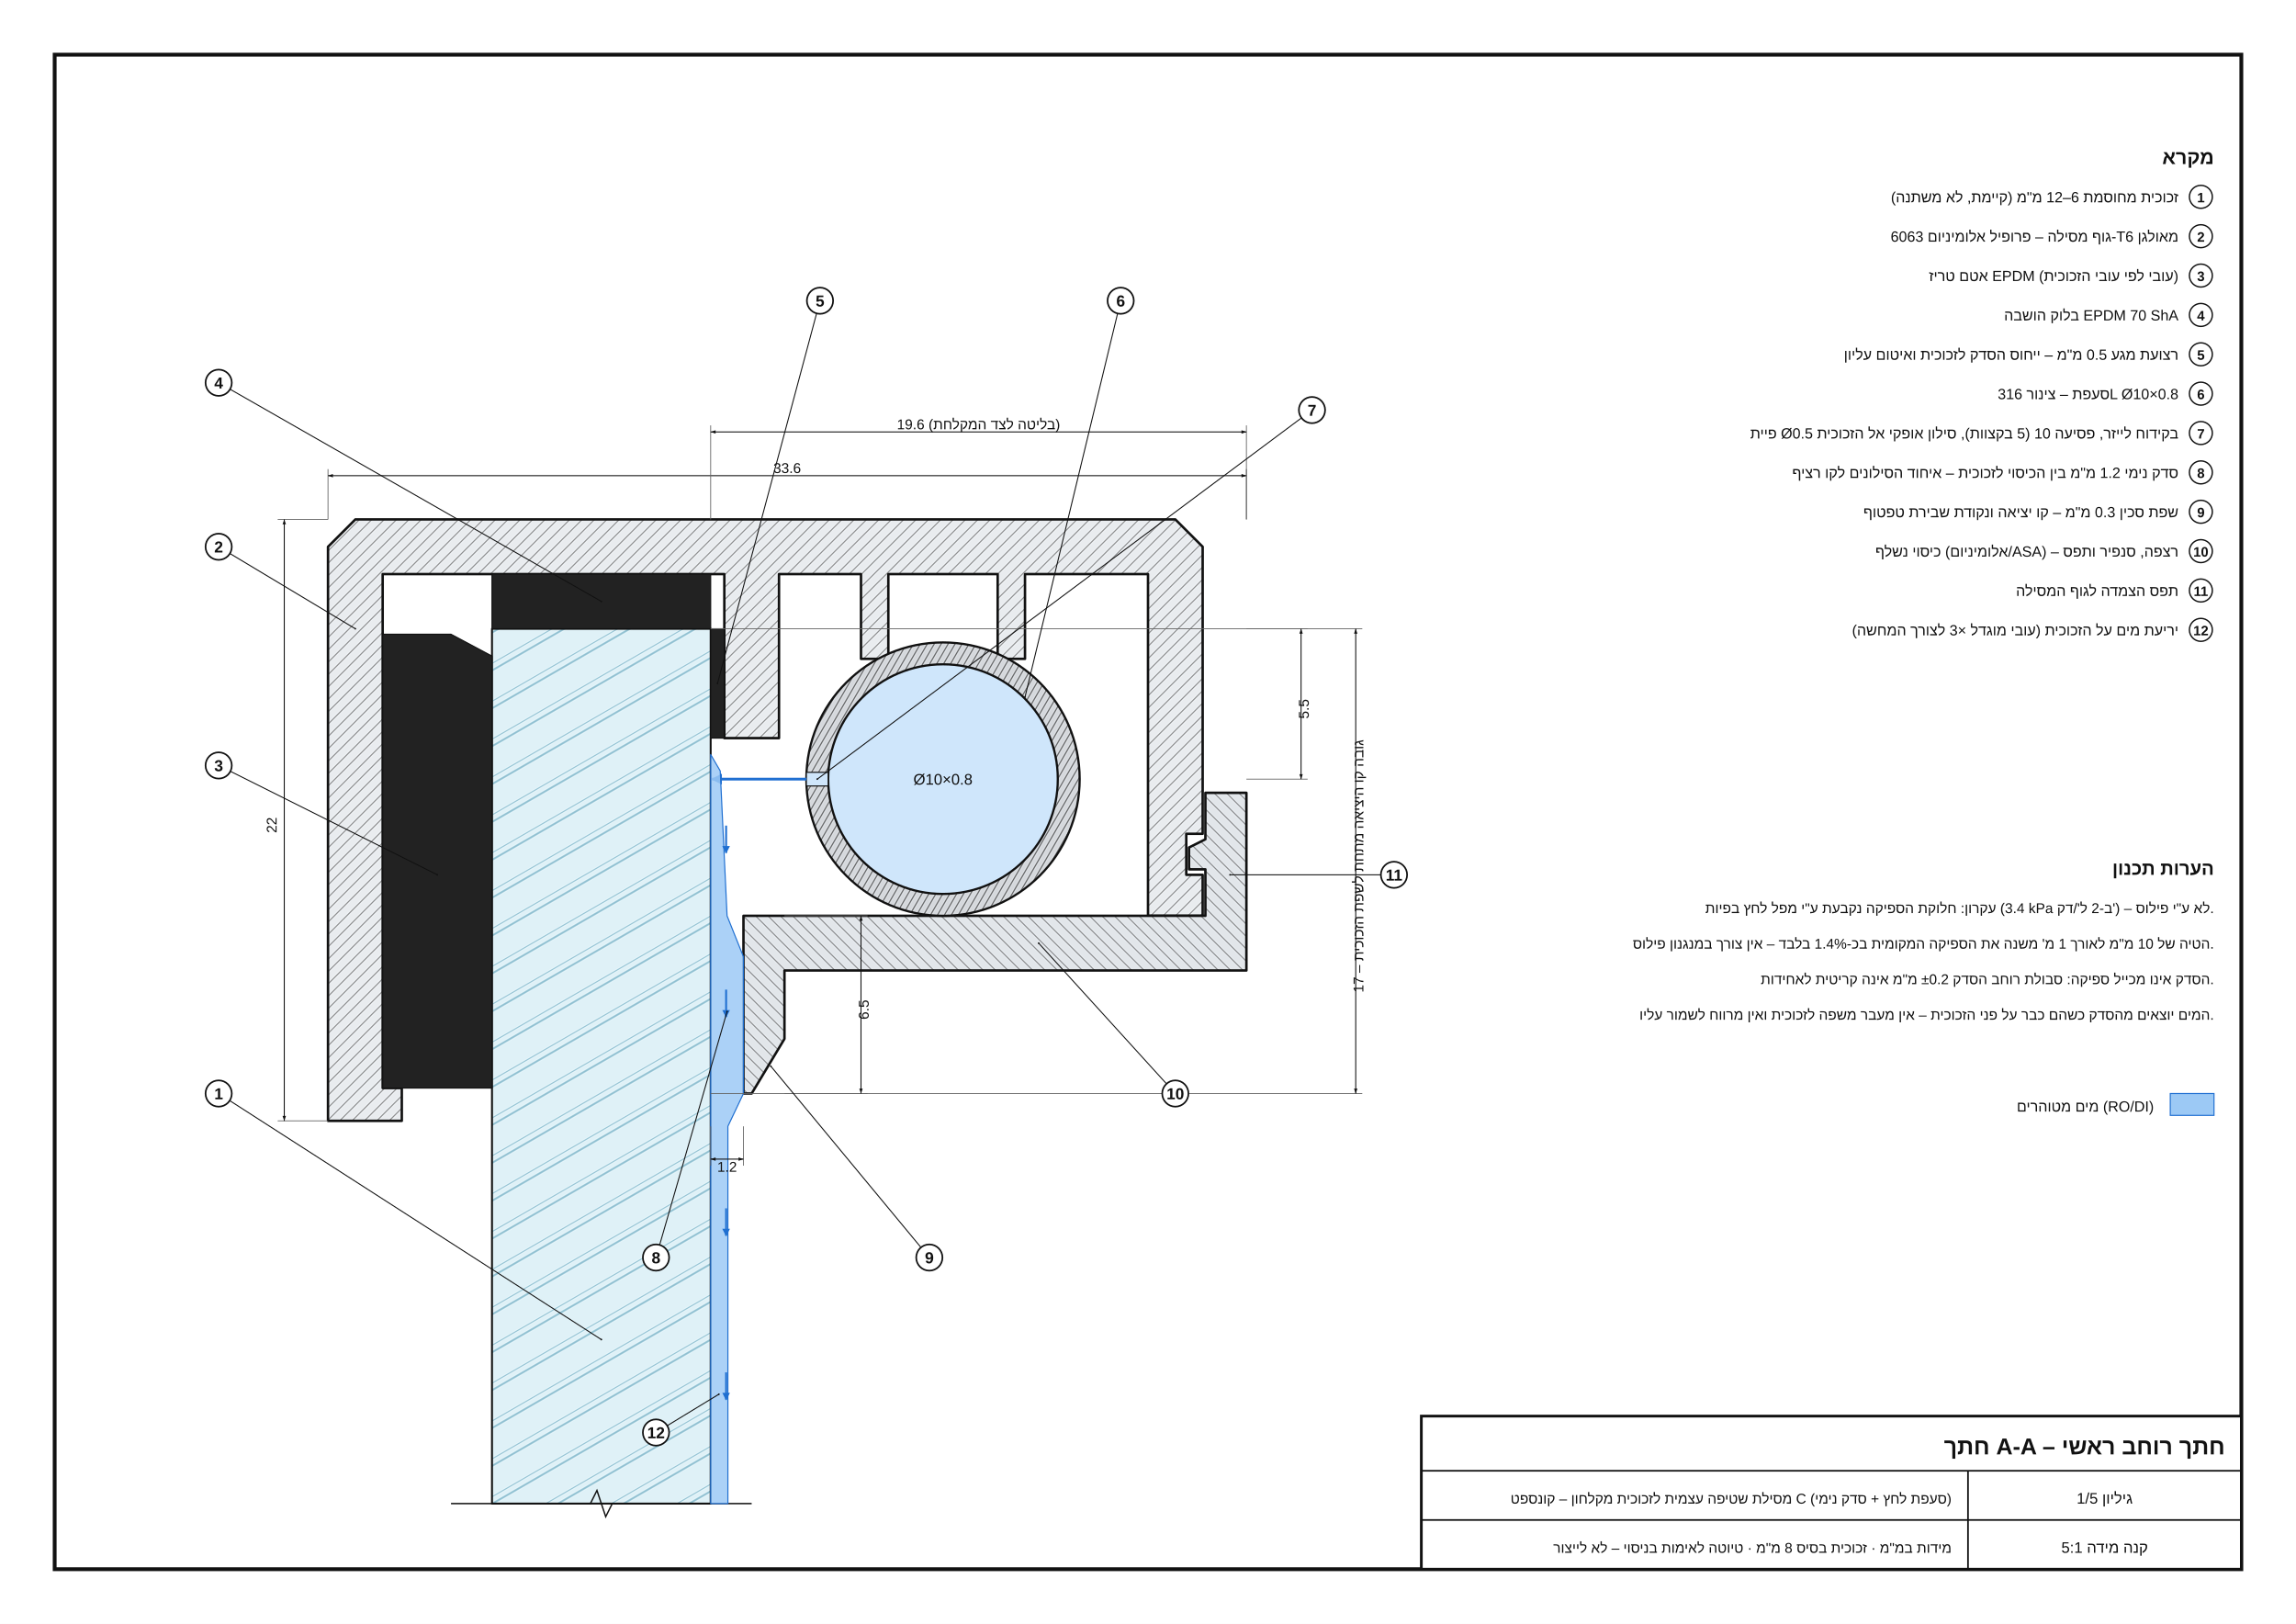
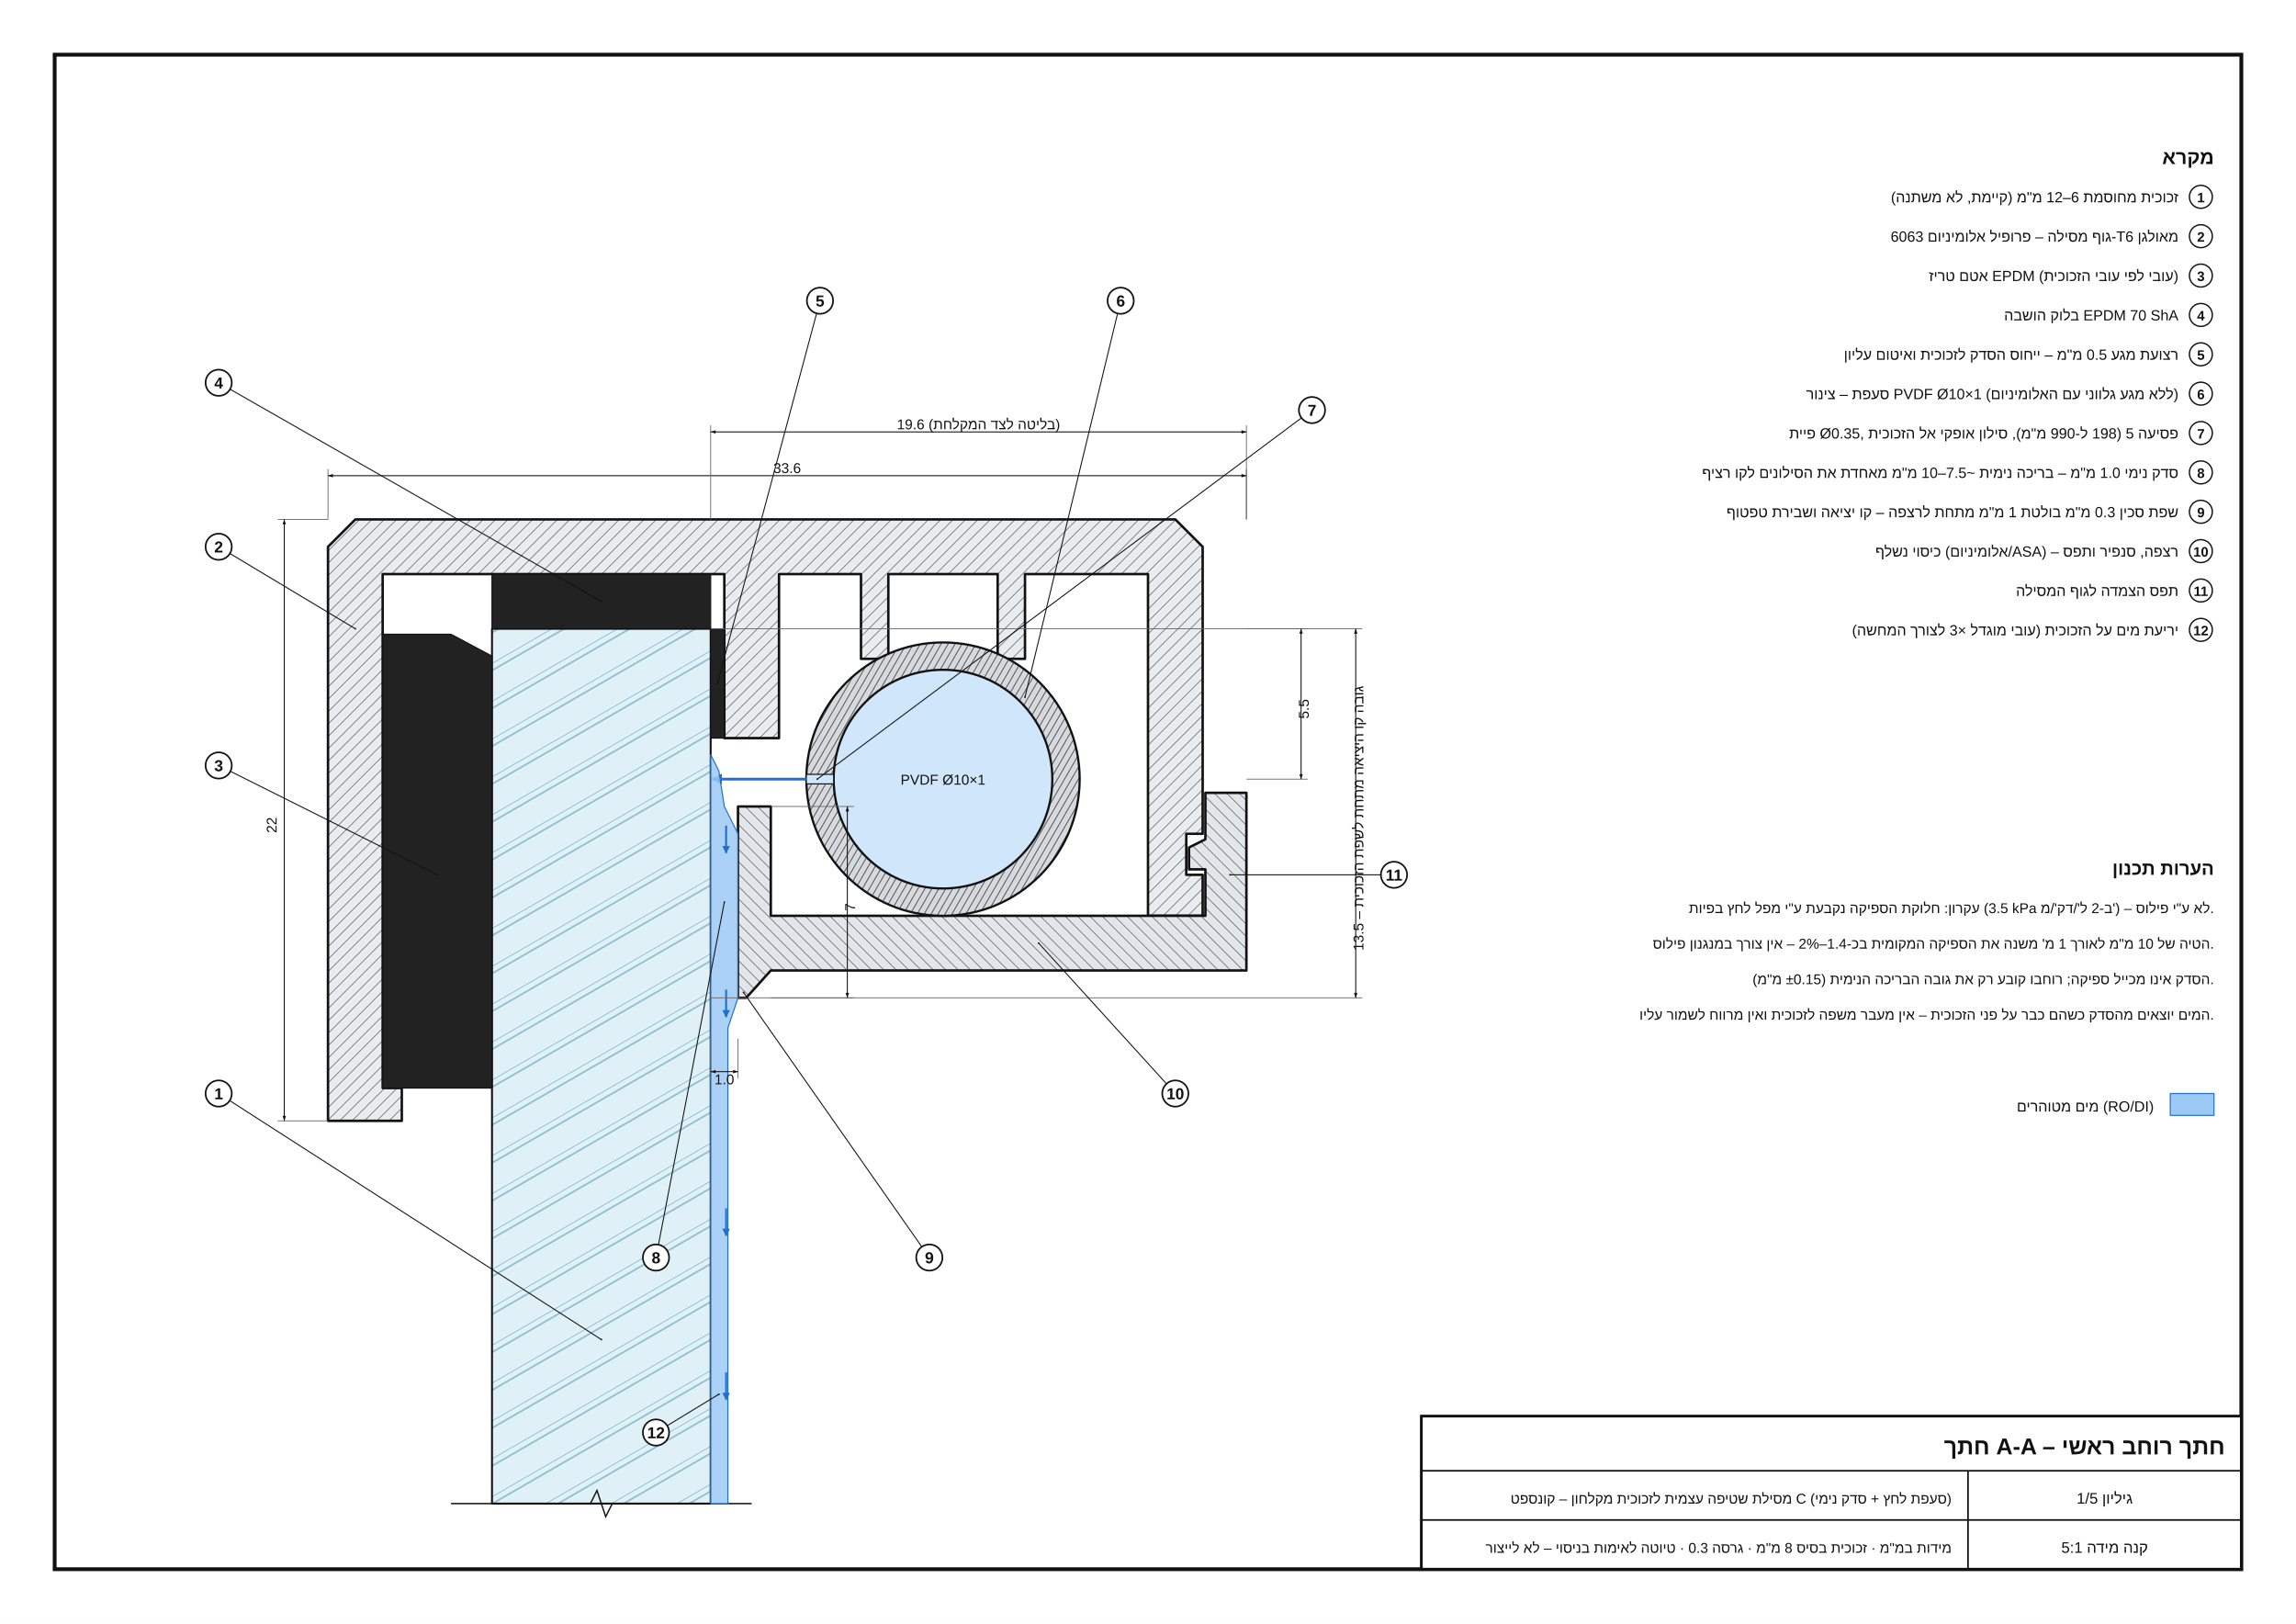
<svg xmlns="http://www.w3.org/2000/svg" width="420mm" height="297mm" viewBox="0 0 420 297">
  <rect width="420" height="297" fill="#fff" />
  <defs>
    <marker id="arr" viewBox="0 0 10 10" refX="10" refY="5" markerWidth="5" markerHeight="5" orient="auto-start-reverse">
      <path d="M0,1.5 L10,5 L0,8.5 z" fill="#111" />
    </marker>
    <marker id="flow" viewBox="0 0 10 10" refX="9" refY="5" markerWidth="4" markerHeight="4" orient="auto">
      <path d="M0,0 L10,5 L0,10 z" fill="#1f6fd1" />
    </marker>
    <marker id="dot" viewBox="0 0 10 10" refX="5" refY="5" markerWidth="2.2" markerHeight="2.2">
      <circle cx="5" cy="5" r="4" fill="#111" />
    </marker>
    <pattern id="hAl" patternUnits="userSpaceOnUse" width="1.6" height="1.6" patternTransform="rotate(45)">
      <rect width="1.6" height="1.6" fill="#e9ecef" />
      <line x1="0" y1="0" x2="0" y2="1.6" stroke="#555" stroke-width="0.22" />
    </pattern>
    <pattern id="hCov" patternUnits="userSpaceOnUse" width="1.6" height="1.6" patternTransform="rotate(-45)">
      <rect width="1.6" height="1.6" fill="#e2e6ea" />
      <line x1="0" y1="0" x2="0" y2="1.6" stroke="#555" stroke-width="0.22" />
    </pattern>
    <pattern id="hSS" patternUnits="userSpaceOnUse" width="1.1" height="1.1" patternTransform="rotate(30)">
      <rect width="1.1" height="1.1" fill="#d5d8dc" />
      <line x1="0" y1="0" x2="0" y2="1.1" stroke="#333" stroke-width="0.25" />
    </pattern>
    <pattern id="hGl" patternUnits="userSpaceOnUse" width="6" height="6" patternTransform="rotate(60)">
      <rect width="6" height="6" fill="#dff1f7" />
      <line x1="0" y1="0" x2="0" y2="6" stroke="#7fb6c9" stroke-width="0.25" />
      <line x1="1.2" y1="0" x2="1.2" y2="6" stroke="#7fb6c9" stroke-width="0.25" />
    </pattern>
  </defs>
  <polygon points="90.000,275.000 130.000,275.000 130.000,115.000 90.000,115.000" fill="url(#hGl)" stroke="#111" stroke-width="0.35" stroke-linejoin="round" />
  <path d="M82.5,275.0 L108.0,275.0 l1.2,-2.4 l1.6,4.8 l1.2,-2.4 L137.5,275.0" stroke="#111" stroke-width="0.25" fill="none" />
  <polygon points="60.000,205.000 73.500,205.000 73.500,199.000 70.000,199.000 70.000,105.000 132.500,105.000 132.500,135.000 142.500,135.000 142.500,105.000 157.500,105.000 157.500,120.500 162.500,120.500 162.500,105.000 182.500,105.000 182.500,120.500 187.500,120.500 187.500,105.000 210.000,105.000 210.000,167.500 220.000,167.500 220.000,160.000 217.000,160.000 217.000,152.500 220.000,152.500 220.000,100.000 215.000,95.000 65.000,95.000 60.000,100.000" fill="url(#hAl)" stroke="#111" stroke-width="0.45" stroke-linejoin="round" />
-   <polygon points="136.000,200.000 137.500,200.000 143.500,190.000 143.500,177.500 228.000,177.500 228.000,145.000 220.500,145.000 220.500,153.500 217.500,155.000 217.500,159.000 220.500,159.000 220.500,167.500 136.000,167.500" fill="url(#hCov)" stroke="#111" stroke-width="0.45" stroke-linejoin="round" />
+   <polygon points="135.000,182.500 136.500,182.500 141.000,177.500 228.000,177.500 228.000,145.000 220.500,145.000 220.500,153.500 217.500,155.000 217.500,159.000 220.500,159.000 220.500,167.500 141.000,167.500 141.000,147.500 135.000,147.500" fill="url(#hCov)" stroke="#111" stroke-width="0.45" stroke-linejoin="round" />
  <polygon points="130.000,135.000 132.500,135.000 132.500,115.000 130.000,115.000" fill="#222" stroke="#111" stroke-width="0.2" stroke-linejoin="round" />
  <polygon points="90.000,115.000 130.000,115.000 130.000,105.000 90.000,105.000" fill="#222" stroke="#111" stroke-width="0.2" stroke-linejoin="round" />
  <polygon points="70.000,199.000 90.000,199.000 90.000,120.000 82.500,116.000 70.000,116.000" fill="#222" stroke="#111" stroke-width="0.2" stroke-linejoin="round" />
  <circle cx="172.500" cy="142.500" r="25.000" fill="url(#hSS)" stroke="#111" stroke-width="0.4" />
-   <circle cx="172.500" cy="142.500" r="21.000" fill="#cfe6fb" stroke="#111" stroke-width="0.4" />
-   <polygon points="147.500,143.750 151.500,143.750 151.500,141.250 147.500,141.250" fill="#cfe6fb" stroke="#111" stroke-width="0.2" stroke-linejoin="round" />
+   <circle cx="172.500" cy="142.500" r="20.000" fill="#cfe6fb" stroke="#111" stroke-width="0.4" />
+   <polygon points="147.500,143.375 152.500,143.375 152.500,141.625 147.500,141.625" fill="#cfe6fb" stroke="#111" stroke-width="0.2" stroke-linejoin="round" />
  <line x1="147.500" y1="142.500" x2="130.250" y2="142.500" stroke="#1f6fd1" stroke-width="0.5" marker-end="url(#flow)" />
-   <polygon points="130.000,138.000 131.750,141.000 133.000,167.500 136.000,175.000 136.000,200.000 133.150,206.000 133.150,275.000 130.000,275.000" fill="#9cc9f5" stroke="#1f6fd1" stroke-width="0.2" stroke-linejoin="round" fill-opacity="0.85" />
+   <polygon points="130.000,138.000 131.500,141.000 132.500,147.500 135.000,152.500 135.000,182.500 133.150,188.000 133.150,275.000 130.000,275.000" fill="#9cc9f5" stroke="#1f6fd1" stroke-width="0.2" stroke-linejoin="round" fill-opacity="0.85" />
  <line x1="132.825" y1="151.000" x2="132.825" y2="156.000" stroke="#1f6fd1" stroke-width="0.35" marker-end="url(#flow)" />
  <line x1="132.825" y1="181.000" x2="132.825" y2="186.000" stroke="#1f6fd1" stroke-width="0.35" marker-end="url(#flow)" />
  <line x1="132.825" y1="221.000" x2="132.825" y2="226.000" stroke="#1f6fd1" stroke-width="0.35" marker-end="url(#flow)" />
  <line x1="132.825" y1="251.000" x2="132.825" y2="256.000" stroke="#1f6fd1" stroke-width="0.35" marker-end="url(#flow)" />
  <line x1="60.000" y1="95.000" x2="60.000" y2="85.800" stroke="#666" stroke-width="0.15" />
  <line x1="228.000" y1="95.000" x2="228.000" y2="85.800" stroke="#666" stroke-width="0.15" />
  <line x1="60.000" y1="87.000" x2="228.000" y2="87.000" stroke="#111" stroke-width="0.18" marker-start="url(#arr)" marker-end="url(#arr)" />
  <text x="144.00" y="86.51" font-family="Arial, 'Noto Sans Hebrew', 'DejaVu Sans', sans-serif" font-size="2.6" text-anchor="middle" fill="#111" font-weight="normal">33.6</text>
  <line x1="60.000" y1="205.000" x2="50.800" y2="205.000" stroke="#666" stroke-width="0.15" />
  <line x1="60.000" y1="95.000" x2="50.800" y2="95.000" stroke="#666" stroke-width="0.15" />
  <line x1="52.000" y1="205.000" x2="52.000" y2="95.000" stroke="#111" stroke-width="0.18" marker-start="url(#arr)" marker-end="url(#arr)" />
  <text x="50.60" y="150.91" font-family="Arial, 'Noto Sans Hebrew', 'DejaVu Sans', sans-serif" font-size="2.6" text-anchor="middle" fill="#111" font-weight="normal" transform="rotate(-90.0 50.60 150.91)">22</text>
-   <line x1="130.000" y1="200.000" x2="249.200" y2="200.000" stroke="#666" stroke-width="0.15" />
+   <line x1="130.000" y1="182.500" x2="249.200" y2="182.500" stroke="#666" stroke-width="0.15" />
  <line x1="130.000" y1="115.000" x2="249.200" y2="115.000" stroke="#666" stroke-width="0.15" />
-   <line x1="248.000" y1="200.000" x2="248.000" y2="115.000" stroke="#111" stroke-width="0.18" marker-start="url(#arr)" marker-end="url(#arr)" />
-   <text x="249.40" y="158.41" font-family="Arial, 'Noto Sans Hebrew', 'DejaVu Sans', sans-serif" font-size="2.6" text-anchor="middle" fill="#111" font-weight="normal" transform="rotate(-90.0 249.40 158.41)">17 – גובה קו היציאה מתחת לשפת הזכוכית</text>
+   <line x1="248.000" y1="182.500" x2="248.000" y2="115.000" stroke="#111" stroke-width="0.18" marker-start="url(#arr)" marker-end="url(#arr)" />
+   <text x="249.40" y="149.66" font-family="Arial, 'Noto Sans Hebrew', 'DejaVu Sans', sans-serif" font-size="2.6" text-anchor="middle" fill="#111" font-weight="normal" transform="rotate(-90.0 249.40 149.66)">13.5 – גובה קו היציאה מתחת לשפת הזכוכית</text>
  <line x1="130.000" y1="95.000" x2="130.000" y2="77.800" stroke="#666" stroke-width="0.15" />
  <line x1="228.000" y1="95.000" x2="228.000" y2="77.800" stroke="#666" stroke-width="0.15" />
  <line x1="130.000" y1="79.000" x2="228.000" y2="79.000" stroke="#111" stroke-width="0.18" marker-start="url(#arr)" marker-end="url(#arr)" />
  <text x="179.00" y="78.51" font-family="Arial, 'Noto Sans Hebrew', 'DejaVu Sans', sans-serif" font-size="2.6" text-anchor="middle" fill="#111" font-weight="normal">19.6 (בליטה לצד המקלחת)</text>
-   <line x1="130.000" y1="206.000" x2="130.000" y2="213.200" stroke="#666" stroke-width="0.15" />
-   <line x1="136.000" y1="206.000" x2="136.000" y2="213.200" stroke="#666" stroke-width="0.15" />
-   <line x1="130.000" y1="212.000" x2="136.000" y2="212.000" stroke="#111" stroke-width="0.18" marker-start="url(#arr)" marker-end="url(#arr)" />
-   <text x="133.00" y="214.31" font-family="Arial, 'Noto Sans Hebrew', 'DejaVu Sans', sans-serif" font-size="2.6" text-anchor="middle" fill="#111" font-weight="normal">1.2</text>
+   <line x1="130.000" y1="190.000" x2="130.000" y2="197.200" stroke="#666" stroke-width="0.15" />
+   <line x1="135.000" y1="190.000" x2="135.000" y2="197.200" stroke="#666" stroke-width="0.15" />
+   <line x1="130.000" y1="196.000" x2="135.000" y2="196.000" stroke="#111" stroke-width="0.18" marker-start="url(#arr)" marker-end="url(#arr)" />
+   <text x="132.50" y="198.31" font-family="Arial, 'Noto Sans Hebrew', 'DejaVu Sans', sans-serif" font-size="2.6" text-anchor="middle" fill="#111" font-weight="normal">1.0</text>
  <line x1="228.000" y1="142.500" x2="239.200" y2="142.500" stroke="#666" stroke-width="0.15" />
  <line x1="228.000" y1="115.000" x2="239.200" y2="115.000" stroke="#666" stroke-width="0.15" />
  <line x1="238.000" y1="142.500" x2="238.000" y2="115.000" stroke="#111" stroke-width="0.18" marker-start="url(#arr)" marker-end="url(#arr)" />
  <text x="239.40" y="129.66" font-family="Arial, 'Noto Sans Hebrew', 'DejaVu Sans', sans-serif" font-size="2.6" text-anchor="middle" fill="#111" font-weight="normal" transform="rotate(-90.0 239.40 129.66)">5.5</text>
-   <line x1="143.500" y1="200.000" x2="158.700" y2="200.000" stroke="#666" stroke-width="0.15" />
-   <line x1="143.500" y1="167.500" x2="158.700" y2="167.500" stroke="#666" stroke-width="0.15" />
-   <line x1="157.500" y1="200.000" x2="157.500" y2="167.500" stroke="#111" stroke-width="0.18" marker-start="url(#arr)" marker-end="url(#arr)" />
-   <text x="158.90" y="184.66" font-family="Arial, 'Noto Sans Hebrew', 'DejaVu Sans', sans-serif" font-size="2.6" text-anchor="middle" fill="#111" font-weight="normal" transform="rotate(-90.0 158.90 184.66)">6.5</text>
-   <text x="172.50" y="143.50" font-family="Arial, 'Noto Sans Hebrew', 'DejaVu Sans', sans-serif" font-size="2.8" text-anchor="middle" fill="#111" font-weight="normal">Ø10×0.8</text>
+   <line x1="141.000" y1="182.500" x2="156.200" y2="182.500" stroke="#666" stroke-width="0.15" />
+   <line x1="141.000" y1="147.500" x2="156.200" y2="147.500" stroke="#666" stroke-width="0.15" />
+   <line x1="155.000" y1="182.500" x2="155.000" y2="147.500" stroke="#111" stroke-width="0.18" marker-start="url(#arr)" marker-end="url(#arr)" />
+   <text x="156.40" y="165.91" font-family="Arial, 'Noto Sans Hebrew', 'DejaVu Sans', sans-serif" font-size="2.6" text-anchor="middle" fill="#111" font-weight="normal" transform="rotate(-90.0 156.40 165.91)">7</text>
+   <text x="172.50" y="143.50" font-family="Arial, 'Noto Sans Hebrew', 'DejaVu Sans', sans-serif" font-size="2.6" text-anchor="middle" fill="#111" font-weight="normal">PVDF Ø10×1</text>
  <line x1="40.000" y1="200.000" x2="110.000" y2="245.000" stroke="#111" stroke-width="0.18" marker-end="url(#dot)" />
  <circle cx="40.000" cy="200.000" r="2.400" fill="#fff" stroke="#111" stroke-width="0.3" />
  <text x="40.00" y="201.05" font-family="Arial, 'Noto Sans Hebrew', 'DejaVu Sans', sans-serif" font-size="2.9" text-anchor="middle" fill="#111" font-weight="bold">1</text>
  <line x1="40.000" y1="100.000" x2="65.000" y2="115.000" stroke="#111" stroke-width="0.18" marker-end="url(#dot)" />
  <circle cx="40.000" cy="100.000" r="2.400" fill="#fff" stroke="#111" stroke-width="0.3" />
  <text x="40.00" y="101.05" font-family="Arial, 'Noto Sans Hebrew', 'DejaVu Sans', sans-serif" font-size="2.9" text-anchor="middle" fill="#111" font-weight="bold">2</text>
  <line x1="40.000" y1="140.000" x2="80.000" y2="160.000" stroke="#111" stroke-width="0.18" marker-end="url(#dot)" />
  <circle cx="40.000" cy="140.000" r="2.400" fill="#fff" stroke="#111" stroke-width="0.3" />
  <text x="40.00" y="141.05" font-family="Arial, 'Noto Sans Hebrew', 'DejaVu Sans', sans-serif" font-size="2.9" text-anchor="middle" fill="#111" font-weight="bold">3</text>
  <line x1="40.000" y1="70.000" x2="110.000" y2="110.000" stroke="#111" stroke-width="0.18" marker-end="url(#dot)" />
  <circle cx="40.000" cy="70.000" r="2.400" fill="#fff" stroke="#111" stroke-width="0.3" />
  <text x="40.00" y="71.05" font-family="Arial, 'Noto Sans Hebrew', 'DejaVu Sans', sans-serif" font-size="2.9" text-anchor="middle" fill="#111" font-weight="bold">4</text>
  <line x1="150.000" y1="55.000" x2="131.250" y2="125.000" stroke="#111" stroke-width="0.18" marker-end="url(#dot)" />
  <circle cx="150.000" cy="55.000" r="2.400" fill="#fff" stroke="#111" stroke-width="0.3" />
  <text x="150.00" y="56.05" font-family="Arial, 'Noto Sans Hebrew', 'DejaVu Sans', sans-serif" font-size="2.9" text-anchor="middle" fill="#111" font-weight="bold">5</text>
  <line x1="205.000" y1="55.000" x2="187.500" y2="127.500" stroke="#111" stroke-width="0.18" marker-end="url(#dot)" />
  <circle cx="205.000" cy="55.000" r="2.400" fill="#fff" stroke="#111" stroke-width="0.3" />
  <text x="205.00" y="56.05" font-family="Arial, 'Noto Sans Hebrew', 'DejaVu Sans', sans-serif" font-size="2.9" text-anchor="middle" fill="#111" font-weight="bold">6</text>
  <line x1="240.000" y1="75.000" x2="149.500" y2="142.500" stroke="#111" stroke-width="0.18" marker-end="url(#dot)" />
  <circle cx="240.000" cy="75.000" r="2.400" fill="#fff" stroke="#111" stroke-width="0.3" />
  <text x="240.00" y="76.05" font-family="Arial, 'Noto Sans Hebrew', 'DejaVu Sans', sans-serif" font-size="2.9" text-anchor="middle" fill="#111" font-weight="bold">7</text>
-   <line x1="120.000" y1="230.000" x2="133.000" y2="185.000" stroke="#111" stroke-width="0.18" marker-end="url(#dot)" />
+   <line x1="120.000" y1="230.000" x2="132.500" y2="165.000" stroke="#111" stroke-width="0.18" marker-end="url(#dot)" />
  <circle cx="120.000" cy="230.000" r="2.400" fill="#fff" stroke="#111" stroke-width="0.3" />
  <text x="120.00" y="231.05" font-family="Arial, 'Noto Sans Hebrew', 'DejaVu Sans', sans-serif" font-size="2.9" text-anchor="middle" fill="#111" font-weight="bold">8</text>
-   <line x1="170.000" y1="230.000" x2="141.000" y2="195.000" stroke="#111" stroke-width="0.18" marker-end="url(#dot)" />
+   <line x1="170.000" y1="230.000" x2="136.000" y2="181.500" stroke="#111" stroke-width="0.18" marker-end="url(#dot)" />
  <circle cx="170.000" cy="230.000" r="2.400" fill="#fff" stroke="#111" stroke-width="0.3" />
  <text x="170.00" y="231.05" font-family="Arial, 'Noto Sans Hebrew', 'DejaVu Sans', sans-serif" font-size="2.9" text-anchor="middle" fill="#111" font-weight="bold">9</text>
  <line x1="215.000" y1="200.000" x2="190.000" y2="172.500" stroke="#111" stroke-width="0.18" marker-end="url(#dot)" />
  <circle cx="215.000" cy="200.000" r="2.400" fill="#fff" stroke="#111" stroke-width="0.3" />
  <text x="215.00" y="201.05" font-family="Arial, 'Noto Sans Hebrew', 'DejaVu Sans', sans-serif" font-size="2.9" text-anchor="middle" fill="#111" font-weight="bold">10</text>
  <line x1="255.000" y1="160.000" x2="225.000" y2="160.000" stroke="#111" stroke-width="0.18" marker-end="url(#dot)" />
  <circle cx="255.000" cy="160.000" r="2.400" fill="#fff" stroke="#111" stroke-width="0.3" />
  <text x="255.00" y="161.05" font-family="Arial, 'Noto Sans Hebrew', 'DejaVu Sans', sans-serif" font-size="2.9" text-anchor="middle" fill="#111" font-weight="bold">11</text>
  <line x1="120.000" y1="262.000" x2="131.500" y2="255.000" stroke="#111" stroke-width="0.18" marker-end="url(#dot)" />
  <circle cx="120.000" cy="262.000" r="2.400" fill="#fff" stroke="#111" stroke-width="0.3" />
  <text x="120.00" y="263.05" font-family="Arial, 'Noto Sans Hebrew', 'DejaVu Sans', sans-serif" font-size="2.9" text-anchor="middle" fill="#111" font-weight="bold">12</text>
  <text x="405.00" y="30.00" font-family="Arial, 'Noto Sans Hebrew', 'DejaVu Sans', sans-serif" font-size="3.6" text-anchor="end" fill="#111" font-weight="bold">מקרא</text>
  <circle cx="402.600" cy="36.000" r="2.100" fill="#fff" stroke="#111" stroke-width="0.25" />
  <text x="402.60" y="37.00" font-family="Arial, 'Noto Sans Hebrew', 'DejaVu Sans', sans-serif" font-size="2.5" text-anchor="middle" fill="#111" font-weight="bold">1</text>
  <text x="398.50" y="37.00" font-family="Arial, 'Noto Sans Hebrew', 'DejaVu Sans', sans-serif" font-size="2.7" text-anchor="end" fill="#111" font-weight="normal">זכוכית מחוסמת 6–12 מ"מ (קיימת, לא משתנה)</text>
  <circle cx="402.600" cy="43.200" r="2.100" fill="#fff" stroke="#111" stroke-width="0.25" />
  <text x="402.60" y="44.20" font-family="Arial, 'Noto Sans Hebrew', 'DejaVu Sans', sans-serif" font-size="2.5" text-anchor="middle" fill="#111" font-weight="bold">2</text>
  <text x="398.50" y="44.20" font-family="Arial, 'Noto Sans Hebrew', 'DejaVu Sans', sans-serif" font-size="2.7" text-anchor="end" fill="#111" font-weight="normal">גוף מסילה – פרופיל אלומיניום 6063-T6 מאולגן</text>
  <circle cx="402.600" cy="50.400" r="2.100" fill="#fff" stroke="#111" stroke-width="0.25" />
  <text x="402.60" y="51.40" font-family="Arial, 'Noto Sans Hebrew', 'DejaVu Sans', sans-serif" font-size="2.5" text-anchor="middle" fill="#111" font-weight="bold">3</text>
  <text x="398.50" y="51.40" font-family="Arial, 'Noto Sans Hebrew', 'DejaVu Sans', sans-serif" font-size="2.7" text-anchor="end" fill="#111" font-weight="normal">אטם טריז EPDM (עובי לפי עובי הזכוכית)</text>
  <circle cx="402.600" cy="57.600" r="2.100" fill="#fff" stroke="#111" stroke-width="0.25" />
  <text x="402.60" y="58.60" font-family="Arial, 'Noto Sans Hebrew', 'DejaVu Sans', sans-serif" font-size="2.5" text-anchor="middle" fill="#111" font-weight="bold">4</text>
  <text x="398.50" y="58.60" font-family="Arial, 'Noto Sans Hebrew', 'DejaVu Sans', sans-serif" font-size="2.7" text-anchor="end" fill="#111" font-weight="normal">בלוק הושבה EPDM 70 ShA</text>
  <circle cx="402.600" cy="64.800" r="2.100" fill="#fff" stroke="#111" stroke-width="0.25" />
  <text x="402.60" y="65.80" font-family="Arial, 'Noto Sans Hebrew', 'DejaVu Sans', sans-serif" font-size="2.5" text-anchor="middle" fill="#111" font-weight="bold">5</text>
  <text x="398.50" y="65.80" font-family="Arial, 'Noto Sans Hebrew', 'DejaVu Sans', sans-serif" font-size="2.7" text-anchor="end" fill="#111" font-weight="normal">רצועת מגע 0.5 מ"מ – ייחוס הסדק לזכוכית ואיטום עליון</text>
  <circle cx="402.600" cy="72.000" r="2.100" fill="#fff" stroke="#111" stroke-width="0.25" />
  <text x="402.60" y="73.00" font-family="Arial, 'Noto Sans Hebrew', 'DejaVu Sans', sans-serif" font-size="2.5" text-anchor="middle" fill="#111" font-weight="bold">6</text>
-   <text x="398.50" y="73.00" font-family="Arial, 'Noto Sans Hebrew', 'DejaVu Sans', sans-serif" font-size="2.7" text-anchor="end" fill="#111" font-weight="normal">סעפת – צינור 316L Ø10×0.8</text>
+   <text x="398.50" y="73.00" font-family="Arial, 'Noto Sans Hebrew', 'DejaVu Sans', sans-serif" font-size="2.7" text-anchor="end" fill="#111" font-weight="normal">סעפת – צינור PVDF Ø10×1 (ללא מגע גלווני עם האלומיניום)</text>
  <circle cx="402.600" cy="79.200" r="2.100" fill="#fff" stroke="#111" stroke-width="0.25" />
  <text x="402.60" y="80.20" font-family="Arial, 'Noto Sans Hebrew', 'DejaVu Sans', sans-serif" font-size="2.5" text-anchor="middle" fill="#111" font-weight="bold">7</text>
-   <text x="398.50" y="80.20" font-family="Arial, 'Noto Sans Hebrew', 'DejaVu Sans', sans-serif" font-size="2.7" text-anchor="end" fill="#111" font-weight="normal">פיית Ø0.5 בקידוח לייזר, פסיעה 10 (5 בקצוות), סילון אופקי אל הזכוכית</text>
+   <text x="398.50" y="80.20" font-family="Arial, 'Noto Sans Hebrew', 'DejaVu Sans', sans-serif" font-size="2.7" text-anchor="end" fill="#111" font-weight="normal">פיית Ø0.35, פסיעה 5 (198 ל-990 מ"מ), סילון אופקי אל הזכוכית</text>
  <circle cx="402.600" cy="86.400" r="2.100" fill="#fff" stroke="#111" stroke-width="0.25" />
  <text x="402.60" y="87.40" font-family="Arial, 'Noto Sans Hebrew', 'DejaVu Sans', sans-serif" font-size="2.5" text-anchor="middle" fill="#111" font-weight="bold">8</text>
-   <text x="398.50" y="87.40" font-family="Arial, 'Noto Sans Hebrew', 'DejaVu Sans', sans-serif" font-size="2.7" text-anchor="end" fill="#111" font-weight="normal">סדק נימי 1.2 מ"מ בין הכיסוי לזכוכית – איחוד הסילונים לקו רציף</text>
+   <text x="398.50" y="87.40" font-family="Arial, 'Noto Sans Hebrew', 'DejaVu Sans', sans-serif" font-size="2.7" text-anchor="end" fill="#111" font-weight="normal">סדק נימי 1.0 מ"מ – בריכה נימית ~7.5–10 מ"מ מאחדת את הסילונים לקו רציף</text>
  <circle cx="402.600" cy="93.600" r="2.100" fill="#fff" stroke="#111" stroke-width="0.25" />
  <text x="402.60" y="94.60" font-family="Arial, 'Noto Sans Hebrew', 'DejaVu Sans', sans-serif" font-size="2.5" text-anchor="middle" fill="#111" font-weight="bold">9</text>
-   <text x="398.50" y="94.60" font-family="Arial, 'Noto Sans Hebrew', 'DejaVu Sans', sans-serif" font-size="2.7" text-anchor="end" fill="#111" font-weight="normal">שפת סכין 0.3 מ"מ – קו יציאה ונקודת שבירת טפטוף</text>
+   <text x="398.50" y="94.60" font-family="Arial, 'Noto Sans Hebrew', 'DejaVu Sans', sans-serif" font-size="2.7" text-anchor="end" fill="#111" font-weight="normal">שפת סכין 0.3 מ"מ בולטת 1 מ"מ מתחת לרצפה – קו יציאה ושבירת טפטוף</text>
  <circle cx="402.600" cy="100.800" r="2.100" fill="#fff" stroke="#111" stroke-width="0.25" />
  <text x="402.60" y="101.80" font-family="Arial, 'Noto Sans Hebrew', 'DejaVu Sans', sans-serif" font-size="2.5" text-anchor="middle" fill="#111" font-weight="bold">10</text>
  <text x="398.50" y="101.80" font-family="Arial, 'Noto Sans Hebrew', 'DejaVu Sans', sans-serif" font-size="2.7" text-anchor="end" fill="#111" font-weight="normal">כיסוי נשלף (אלומיניום/ASA) – רצפה, סנפיר ותפס</text>
  <circle cx="402.600" cy="108.000" r="2.100" fill="#fff" stroke="#111" stroke-width="0.25" />
  <text x="402.60" y="109.00" font-family="Arial, 'Noto Sans Hebrew', 'DejaVu Sans', sans-serif" font-size="2.5" text-anchor="middle" fill="#111" font-weight="bold">11</text>
  <text x="398.50" y="109.00" font-family="Arial, 'Noto Sans Hebrew', 'DejaVu Sans', sans-serif" font-size="2.7" text-anchor="end" fill="#111" font-weight="normal">תפס הצמדה לגוף המסילה</text>
  <circle cx="402.600" cy="115.200" r="2.100" fill="#fff" stroke="#111" stroke-width="0.25" />
  <text x="402.60" y="116.20" font-family="Arial, 'Noto Sans Hebrew', 'DejaVu Sans', sans-serif" font-size="2.5" text-anchor="middle" fill="#111" font-weight="bold">12</text>
  <text x="398.50" y="116.20" font-family="Arial, 'Noto Sans Hebrew', 'DejaVu Sans', sans-serif" font-size="2.7" text-anchor="end" fill="#111" font-weight="normal">יריעת מים על הזכוכית (עובי מוגדל ×3 לצורך המחשה)</text>
  <text x="405.00" y="160.00" font-family="Arial, 'Noto Sans Hebrew', 'DejaVu Sans', sans-serif" font-size="3.4" text-anchor="end" fill="#111" font-weight="bold">הערות תכנון</text>
-   <text x="405.00" y="167.00" font-family="Arial, 'Noto Sans Hebrew', 'DejaVu Sans', sans-serif" font-size="2.6" text-anchor="end" fill="#111" font-weight="normal">עקרון: חלוקת הספיקה נקבעת ע"י מפל לחץ בפיות (3.4 kPa ב-2 ל'/דק') – לא ע"י פילוס.</text>
-   <text x="405.00" y="173.50" font-family="Arial, 'Noto Sans Hebrew', 'DejaVu Sans', sans-serif" font-size="2.6" text-anchor="end" fill="#111" font-weight="normal">הטיה של 10 מ"מ לאורך 1 מ' משנה את הספיקה המקומית בכ-1.4% בלבד – אין צורך במנגנון פילוס.</text>
-   <text x="405.00" y="180.00" font-family="Arial, 'Noto Sans Hebrew', 'DejaVu Sans', sans-serif" font-size="2.6" text-anchor="end" fill="#111" font-weight="normal">הסדק אינו מכייל ספיקה: סבולת רוחב הסדק ±0.2 מ"מ אינה קריטית לאחידות.</text>
+   <text x="405.00" y="167.00" font-family="Arial, 'Noto Sans Hebrew', 'DejaVu Sans', sans-serif" font-size="2.6" text-anchor="end" fill="#111" font-weight="normal">עקרון: חלוקת הספיקה נקבעת ע"י מפל לחץ בפיות (3.5 kPa ב-2 ל'/דק'/מ') – לא ע"י פילוס.</text>
+   <text x="405.00" y="173.50" font-family="Arial, 'Noto Sans Hebrew', 'DejaVu Sans', sans-serif" font-size="2.6" text-anchor="end" fill="#111" font-weight="normal">הטיה של 10 מ"מ לאורך 1 מ' משנה את הספיקה המקומית בכ-1.4–2% – אין צורך במנגנון פילוס.</text>
+   <text x="405.00" y="180.00" font-family="Arial, 'Noto Sans Hebrew', 'DejaVu Sans', sans-serif" font-size="2.6" text-anchor="end" fill="#111" font-weight="normal">הסדק אינו מכייל ספיקה; רוחבו קובע רק את גובה הבריכה הנימית (±0.15 מ"מ).</text>
  <text x="405.00" y="186.50" font-family="Arial, 'Noto Sans Hebrew', 'DejaVu Sans', sans-serif" font-size="2.6" text-anchor="end" fill="#111" font-weight="normal">המים יוצאים מהסדק כשהם כבר על פני הזכוכית – אין מעבר משפה לזכוכית ואין מרווח לשמור עליו.</text>
  <rect x="397" y="200" width="8" height="4" fill="#9cc9f5" stroke="#1f6fd1" stroke-width="0.2" />
  <text x="394.00" y="203.30" font-family="Arial, 'Noto Sans Hebrew', 'DejaVu Sans', sans-serif" font-size="2.7" text-anchor="end" fill="#111" font-weight="normal">מים מטוהרים (RO/DI)</text>
  <rect x="10" y="10" width="400" height="277" fill="none" stroke="#111" stroke-width="0.7" />
  <rect x="260" y="259" width="150" height="28" fill="#fff" stroke="#111" stroke-width="0.5" />
  <line x1="260.000" y1="269.000" x2="410.000" y2="269.000" stroke="#111" stroke-width="0.3" />
  <line x1="260.000" y1="278.000" x2="410.000" y2="278.000" stroke="#111" stroke-width="0.3" />
  <line x1="360.000" y1="269.000" x2="360.000" y2="287.000" stroke="#111" stroke-width="0.3" />
  <text x="407.00" y="266.00" font-family="Arial, 'Noto Sans Hebrew', 'DejaVu Sans', sans-serif" font-size="4.2" text-anchor="end" fill="#111" font-weight="bold">חתך A-A – חתך רוחב ראשי</text>
  <text x="357.00" y="275.00" font-family="Arial, 'Noto Sans Hebrew', 'DejaVu Sans', sans-serif" font-size="2.6" text-anchor="end" fill="#111" font-weight="normal">מסילת שטיפה עצמית לזכוכית מקלחון – קונספט C (סעפת לחץ + סדק נימי)</text>
-   <text x="357.00" y="284.00" font-family="Arial, 'Noto Sans Hebrew', 'DejaVu Sans', sans-serif" font-size="2.6" text-anchor="end" fill="#111" font-weight="normal">מידות במ"מ · זכוכית בסיס 8 מ"מ · טיוטה לאימות בניסוי – לא לייצור</text>
+   <text x="357.00" y="284.00" font-family="Arial, 'Noto Sans Hebrew', 'DejaVu Sans', sans-serif" font-size="2.6" text-anchor="end" fill="#111" font-weight="normal">מידות במ"מ · זכוכית בסיס 8 מ"מ · גרסה 0.3 · טיוטה לאימות בניסוי – לא לייצור</text>
  <text x="385.00" y="275.00" font-family="Arial, 'Noto Sans Hebrew', 'DejaVu Sans', sans-serif" font-size="2.8" text-anchor="middle" fill="#111" font-weight="normal">גיליון 1/5</text>
  <text x="385.00" y="284.00" font-family="Arial, 'Noto Sans Hebrew', 'DejaVu Sans', sans-serif" font-size="2.8" text-anchor="middle" fill="#111" font-weight="normal">קנה מידה 5:1</text>
</svg>
